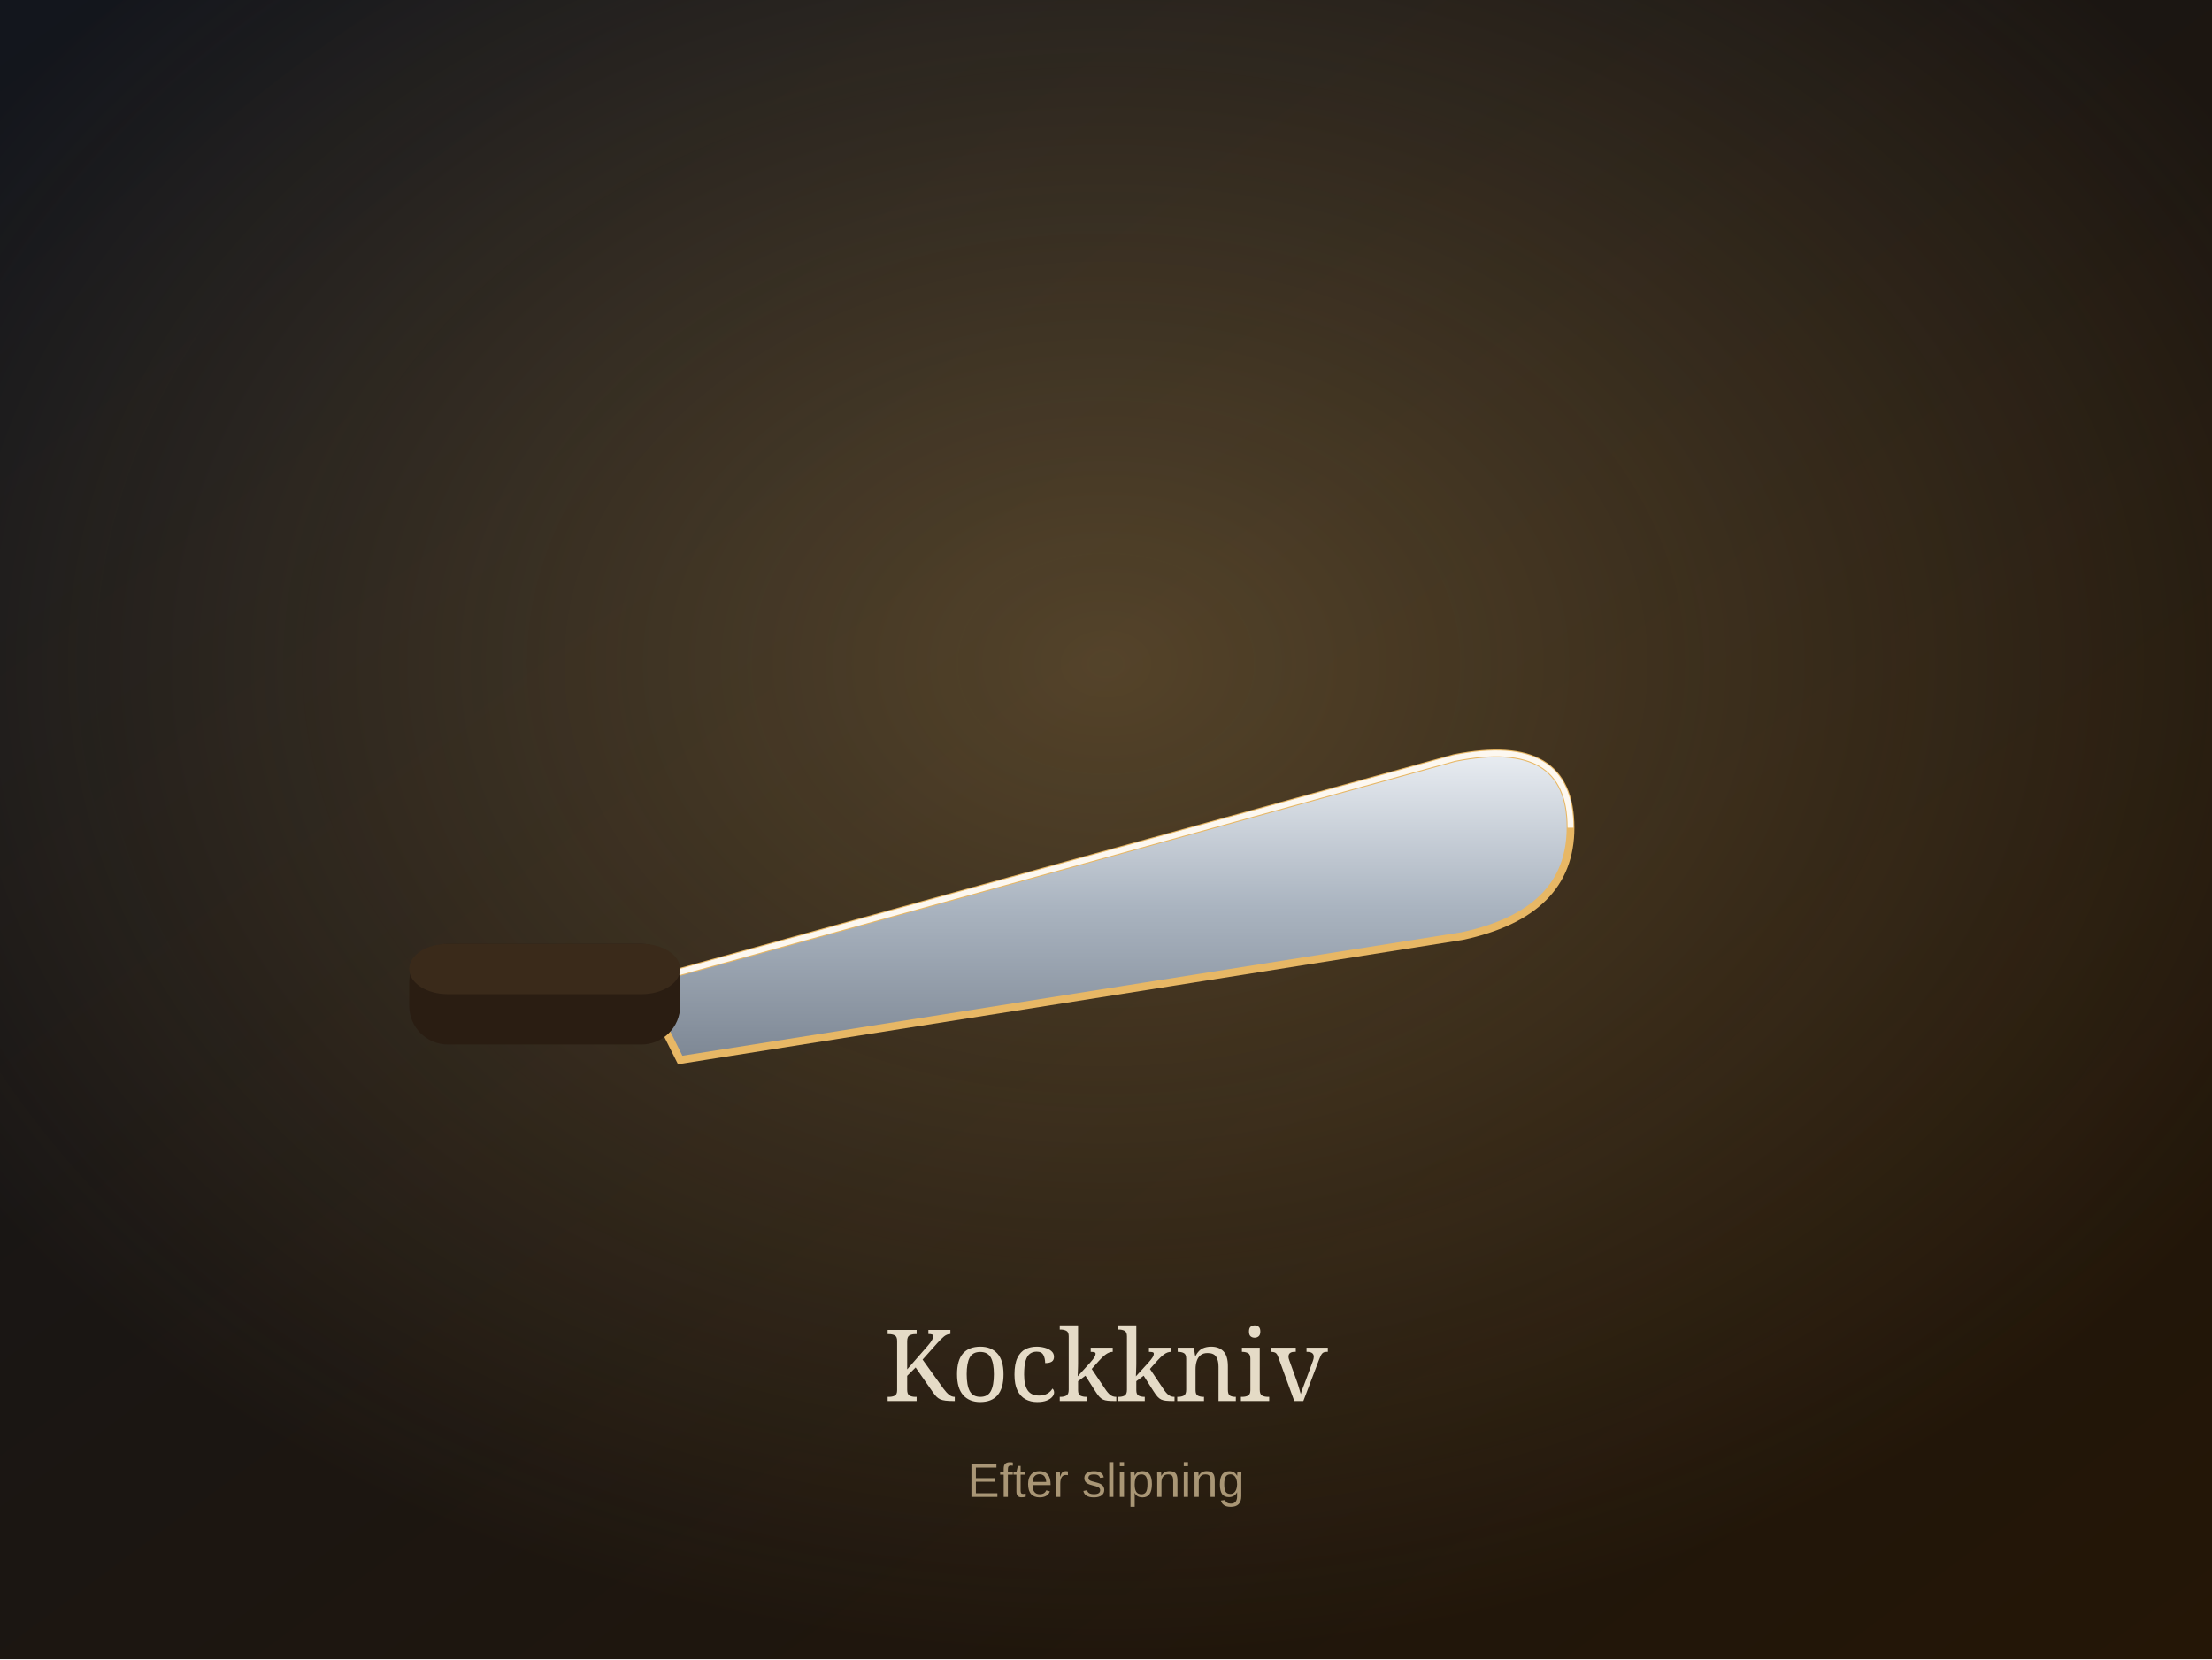
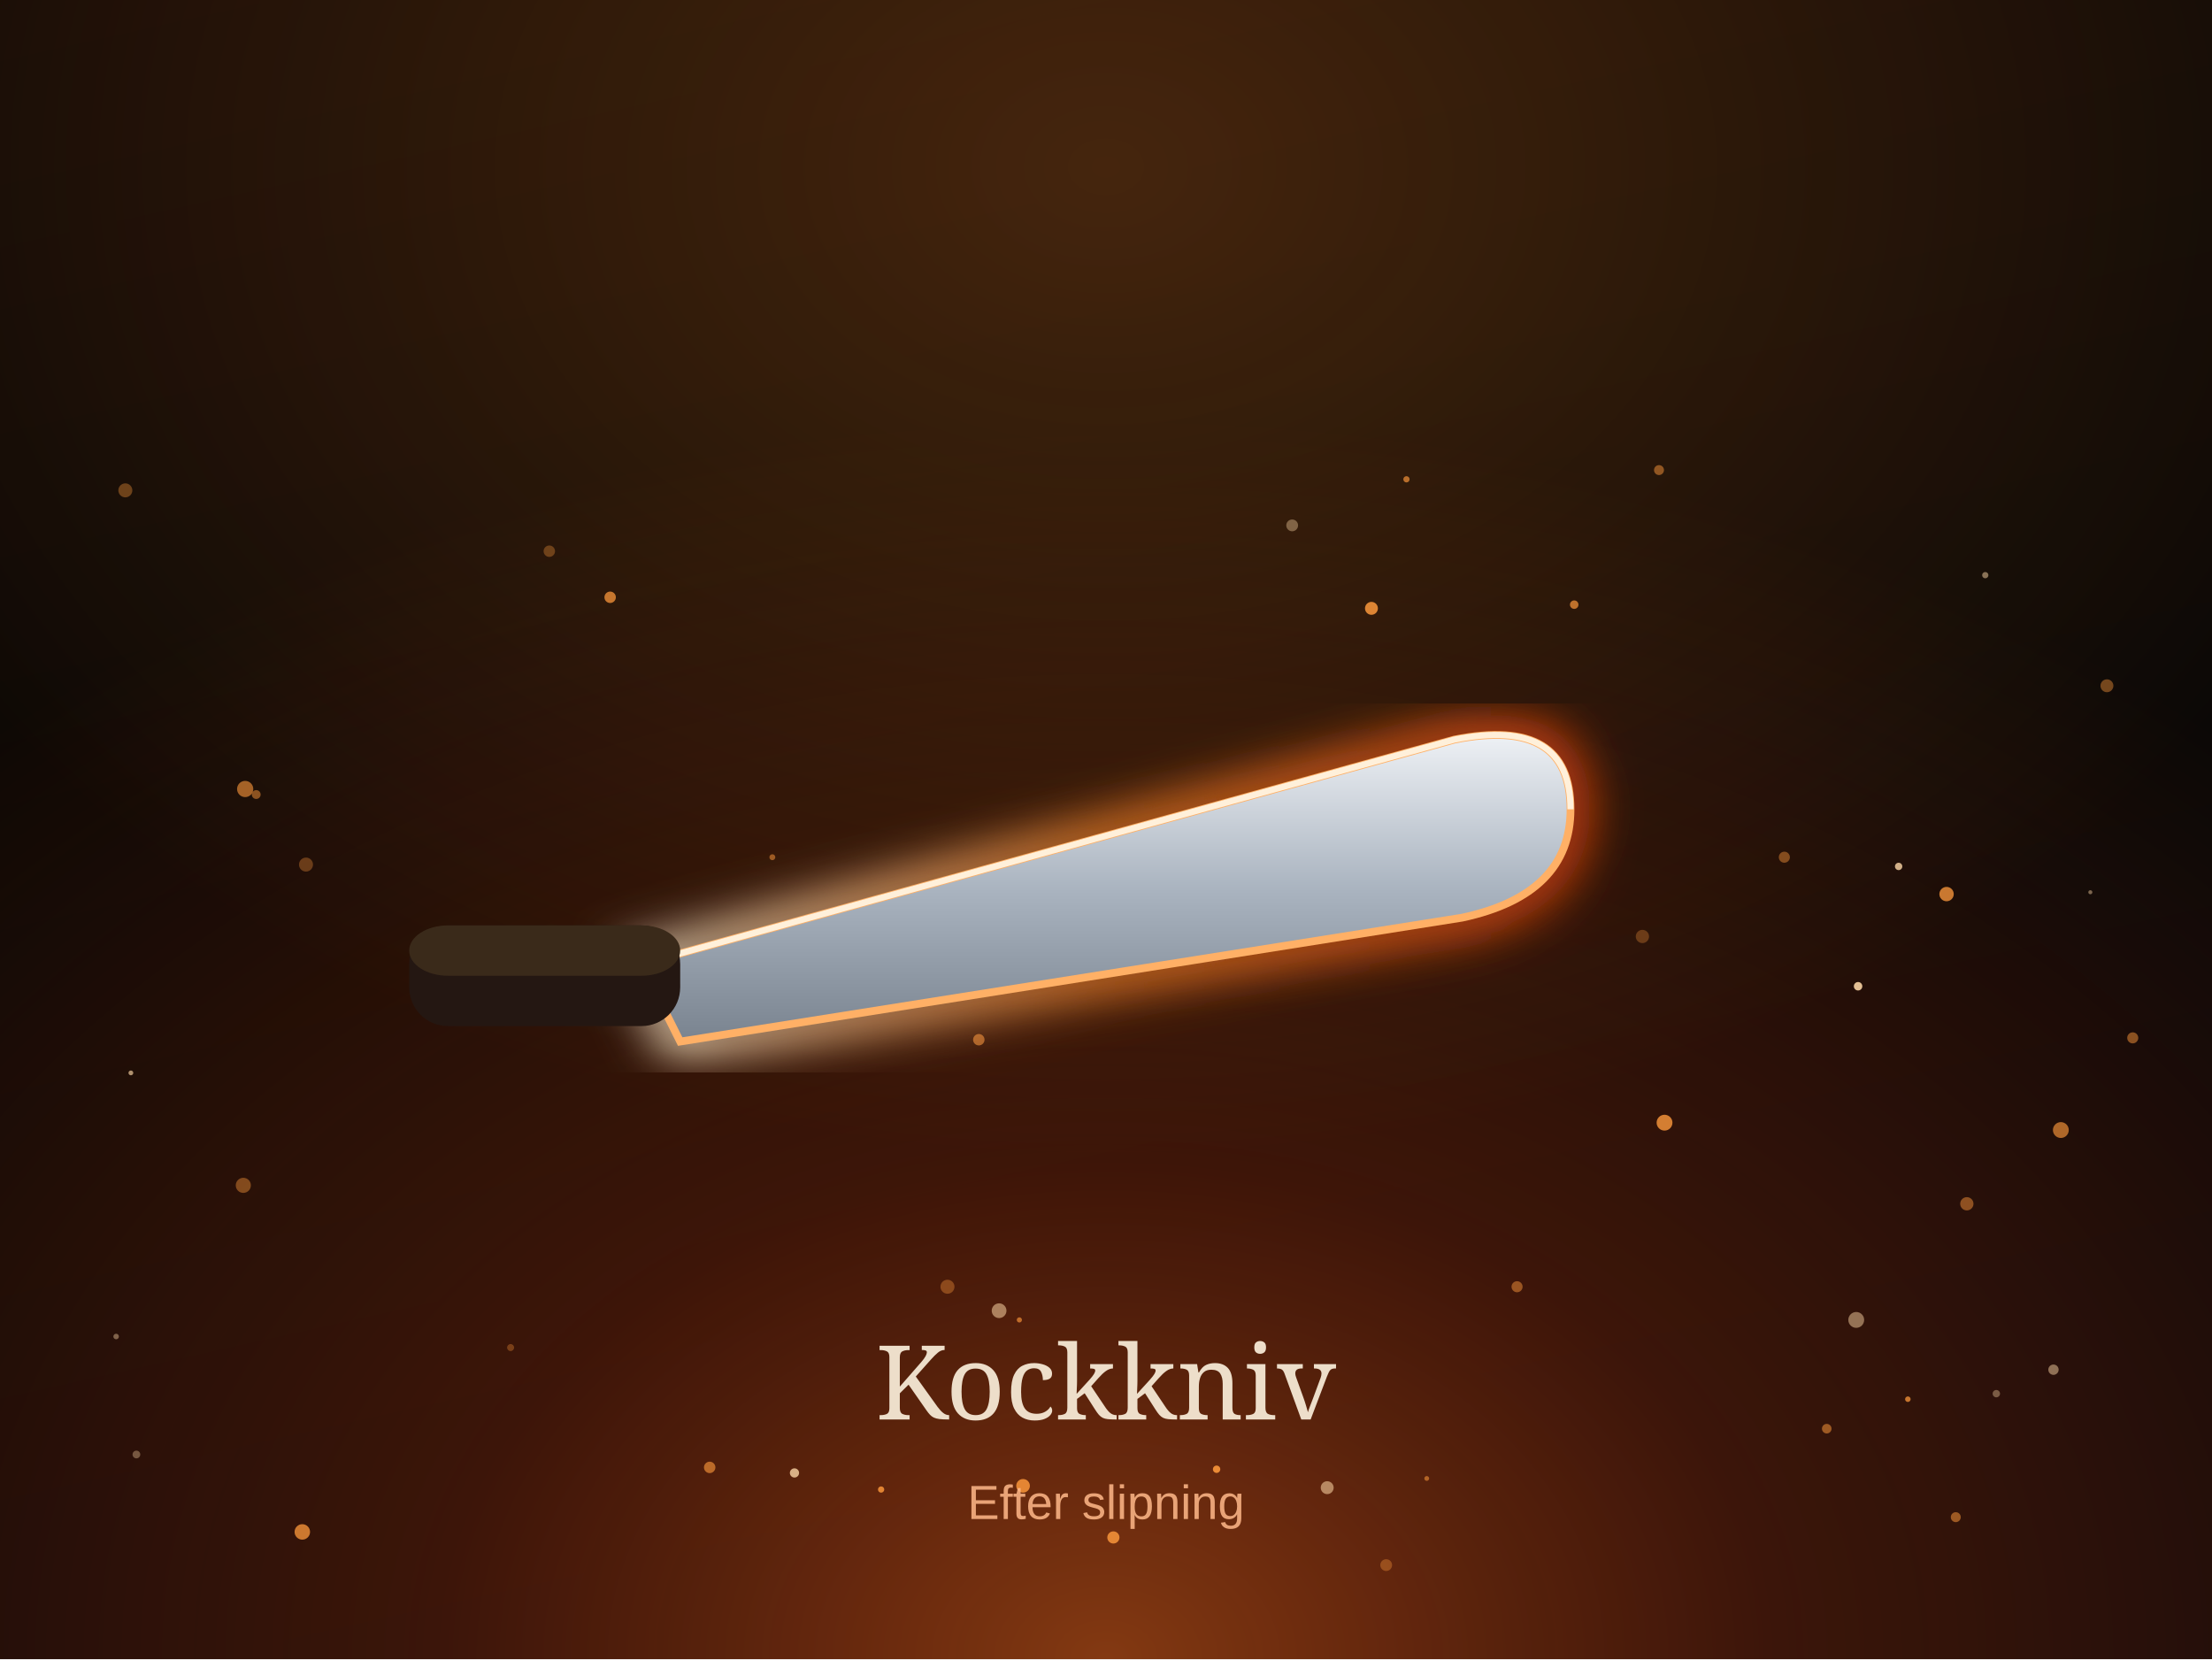
<svg xmlns="http://www.w3.org/2000/svg" viewBox="0 0 1200 900" width="1200" height="900">
  <defs>
-     <linearGradient id="bg" x1="0" y1="0" x2="1" y2="1">
-       <stop offset="0" stop-color="#13161d" />
-       <stop offset="1" stop-color="#241606" />
+     <linearGradient id="bg" x1="0" y1="0" x2="0.3" y2="1">
+       <stop offset="0" stop-color="#140a05" />
+       <stop offset="0.55" stop-color="#0c0805" />
+       <stop offset="1" stop-color="#080709" />
    </linearGradient>
    <linearGradient id="steel" x1="0" y1="0" x2="0" y2="1">
-       <stop offset="0" stop-color="#e9edf2" />
+       <stop offset="0" stop-color="#eef1f5" />
      <stop offset="0.5" stop-color="#aab4c0" />
-       <stop offset="1" stop-color="#7d8794" />
+       <stop offset="1" stop-color="#79838f" />
    </linearGradient>
-     <radialGradient id="glow" cx="0.5" cy="0.4" r="0.6">
-       <stop offset="0" stop-color="#E7B765" stop-opacity="0.28" />
-       <stop offset="1" stop-color="#E7B765" stop-opacity="0" />
+     <linearGradient id="hotedge" x1="0" y1="0" x2="1" y2="0">
+       <stop offset="0" stop-color="#fff3d6" />
+       <stop offset="0.5" stop-color="#ff8a2b" />
+       <stop offset="1" stop-color="#f2480c" />
+     </linearGradient>
+     <radialGradient id="forge" cx="0.5" cy="1" r="0.75">
+       <stop offset="0" stop-color="#ff6a1a" stop-opacity="0.5" />
+       <stop offset="0.4" stop-color="#f2480c" stop-opacity="0.22" />
+       <stop offset="1" stop-color="#f2480c" stop-opacity="0" />
    </radialGradient>
+     <radialGradient id="topglow" cx="0.5" cy="0.1" r="0.6">
+       <stop offset="0" stop-color="#FF8A2B" stop-opacity="0.22" />
+       <stop offset="1" stop-color="#FF8A2B" stop-opacity="0" />
+     </radialGradient>
+     <filter id="soft">
+       <feGaussianBlur stdDeviation="6" />
+     </filter>
  </defs>
  <rect width="1200" height="900" fill="url(#bg)" />
-   <rect width="1200" height="900" fill="url(#glow)" />
-   <g transform="translate(600 470) scale(2.1)">
-     <path d="M-120 30 L90 -28 Q120 -34 120 -10 Q120 12 92 18 L-110 50 Z" fill="url(#steel)" stroke="#E7B765" stroke-width="2" />
-     <path d="M-120 30 L90 -28 Q120 -34 120 -10" fill="none" stroke="#ffffff" stroke-width="1.5" opacity="0.9" />
-     <rect x="-180" y="20" width="70" height="26" rx="10" fill="#2a1d12" />
+   <rect width="1200" height="900" fill="url(#forge)" />
+   <rect width="1200" height="900" fill="url(#topglow)" />
+   <circle cx="385" cy="796" r="3.1" fill="#ff9a3c" opacity="0.61" />
+   <circle cx="752" cy="849" r="3.2" fill="#ff9a3c" opacity="0.35" />
+   <circle cx="744" cy="330" r="3.5" fill="#ff9a3c" opacity="0.83" />
+   <circle cx="478" cy="808" r="1.7" fill="#ff9a3c" opacity="0.81" />
+   <circle cx="164" cy="831" r="4.2" fill="#ff9a3c" opacity="0.75" />
+   <circle cx="763" cy="260" r="1.7" fill="#ff9a3c" opacity="0.66" />
+   <circle cx="660" cy="797" r="2.0" fill="#ff9a3c" opacity="0.87" />
+   <circle cx="331" cy="324" r="3.1" fill="#ff9a3c" opacity="0.73" />
+   <circle cx="604" cy="834" r="3.3" fill="#ff9a3c" opacity="0.81" />
+   <circle cx="531" cy="564" r="3.1" fill="#ff9a3c" opacity="0.56" />
+   <circle cx="854" cy="328" r="2.3" fill="#ff9a3c" opacity="0.69" />
+   <circle cx="1067" cy="653" r="3.6" fill="#ff9a3c" opacity="0.47" />
+   <circle cx="891" cy="508" r="3.6" fill="#ff9a3c" opacity="0.30" />
+   <circle cx="132" cy="643" r="4.1" fill="#ff9a3c" opacity="0.42" />
+   <circle cx="553" cy="716" r="1.4" fill="#ff9a3c" opacity="0.64" />
+   <circle cx="139" cy="431" r="2.4" fill="#ff9a3c" opacity="0.49" />
+   <circle cx="166" cy="469" r="3.8" fill="#ff9a3c" opacity="0.33" />
+   <circle cx="1061" cy="823" r="2.7" fill="#ff9a3c" opacity="0.52" />
+   <circle cx="277" cy="731" r="1.9" fill="#ff9a3c" opacity="0.32" />
+   <circle cx="555" cy="806" r="3.7" fill="#ff9a3c" opacity="0.82" />
+   <circle cx="991" cy="775" r="2.6" fill="#ff9a3c" opacity="0.52" />
+   <circle cx="903" cy="609" r="4.3" fill="#ff9a3c" opacity="0.79" />
+   <circle cx="900" cy="255" r="2.7" fill="#ff9a3c" opacity="0.49" />
+   <circle cx="1143" cy="372" r="3.5" fill="#ff9a3c" opacity="0.42" />
+   <circle cx="419" cy="465" r="1.6" fill="#ff9a3c" opacity="0.51" />
+   <circle cx="800" cy="414" r="3.2" fill="#ff9a3c" opacity="0.33" />
+   <circle cx="1118" cy="613" r="4.3" fill="#ff9a3c" opacity="0.64" />
+   <circle cx="823" cy="698" r="3.0" fill="#ff9a3c" opacity="0.48" />
+   <circle cx="1056" cy="485" r="3.9" fill="#ff9a3c" opacity="0.76" />
+   <circle cx="514" cy="698" r="3.8" fill="#ff9a3c" opacity="0.36" />
+   <circle cx="516" cy="509" r="3.9" fill="#ff9a3c" opacity="0.48" />
+   <circle cx="68" cy="266" r="3.8" fill="#ff9a3c" opacity="0.36" />
+   <circle cx="133" cy="428" r="4.4" fill="#ff9a3c" opacity="0.60" />
+   <circle cx="298" cy="299" r="3.1" fill="#ff9a3c" opacity="0.33" />
+   <circle cx="1035" cy="759" r="1.5" fill="#ff9a3c" opacity="0.73" />
+   <circle cx="774" cy="802" r="1.3" fill="#ff9a3c" opacity="0.55" />
+   <circle cx="968" cy="465" r="3.0" fill="#ff9a3c" opacity="0.43" />
+   <circle cx="1157" cy="563" r="3.0" fill="#ff9a3c" opacity="0.49" />
+   <circle cx="1007" cy="716" r="4.3" fill="#ffd9a8" opacity="0.48" />
+   <circle cx="1114" cy="743" r="2.8" fill="#ffd9a8" opacity="0.48" />
+   <circle cx="74" cy="789" r="2.1" fill="#ffd9a8" opacity="0.35" />
+   <circle cx="1030" cy="470" r="2.0" fill="#ffd9a8" opacity="0.79" />
+   <circle cx="1077" cy="312" r="1.7" fill="#ffd9a8" opacity="0.49" />
+   <circle cx="1134" cy="484" r="1.1" fill="#ffd9a8" opacity="0.44" />
+   <circle cx="1008" cy="535" r="2.3" fill="#ffd9a8" opacity="0.87" />
+   <circle cx="63" cy="725" r="1.5" fill="#ffd9a8" opacity="0.41" />
+   <circle cx="1083" cy="756" r="2.0" fill="#ffd9a8" opacity="0.37" />
+   <circle cx="542" cy="711" r="4.0" fill="#ffd9a8" opacity="0.53" />
+   <circle cx="71" cy="582" r="1.3" fill="#ffd9a8" opacity="0.64" />
+   <circle cx="720" cy="807" r="3.5" fill="#ffd9a8" opacity="0.55" />
+   <circle cx="431" cy="799" r="2.5" fill="#ffd9a8" opacity="0.77" />
+   <circle cx="701" cy="285" r="3.2" fill="#ffd9a8" opacity="0.38" />
+   <g transform="translate(600 460) scale(2.1)">
+     <path d="M-120 30 L90 -28 Q120 -34 120 -10 Q120 12 92 18 L-110 50 Z" fill="none" stroke="url(#hotedge)" stroke-width="10" opacity="0.85" filter="url(#soft)" />
+     <path d="M-120 30 L90 -28 Q120 -34 120 -10 Q120 12 92 18 L-110 50 Z" fill="url(#steel)" stroke="#ffb066" stroke-width="2" />
+     <path d="M-120 30 L90 -28 Q120 -34 120 -10" fill="none" stroke="#fff3e0" stroke-width="1.6" opacity="0.95" />
+     <rect x="-180" y="20" width="70" height="26" rx="10" fill="#241712" />
    <rect x="-180" y="20" width="70" height="13" rx="10" fill="#3a2a1a" />
  </g>
-   <text x="600" y="760" text-anchor="middle" font-family="Georgia, serif" font-size="54" fill="#f4ead6" opacity="0.92">Kockkniv</text>
-   <text x="600" y="812" text-anchor="middle" font-family="Arial, sans-serif" font-size="26" fill="#c9b48f" opacity="0.8">Efter slipning</text>
+   <text x="600" y="770" text-anchor="middle" font-family="Georgia, serif" font-size="56" fill="#f6ead6" opacity="0.94">Kockkniv</text>
+   <text x="600" y="824" text-anchor="middle" font-family="Arial, sans-serif" font-size="26" fill="#ffb98a" opacity="0.85">Efter slipning</text>
</svg>
